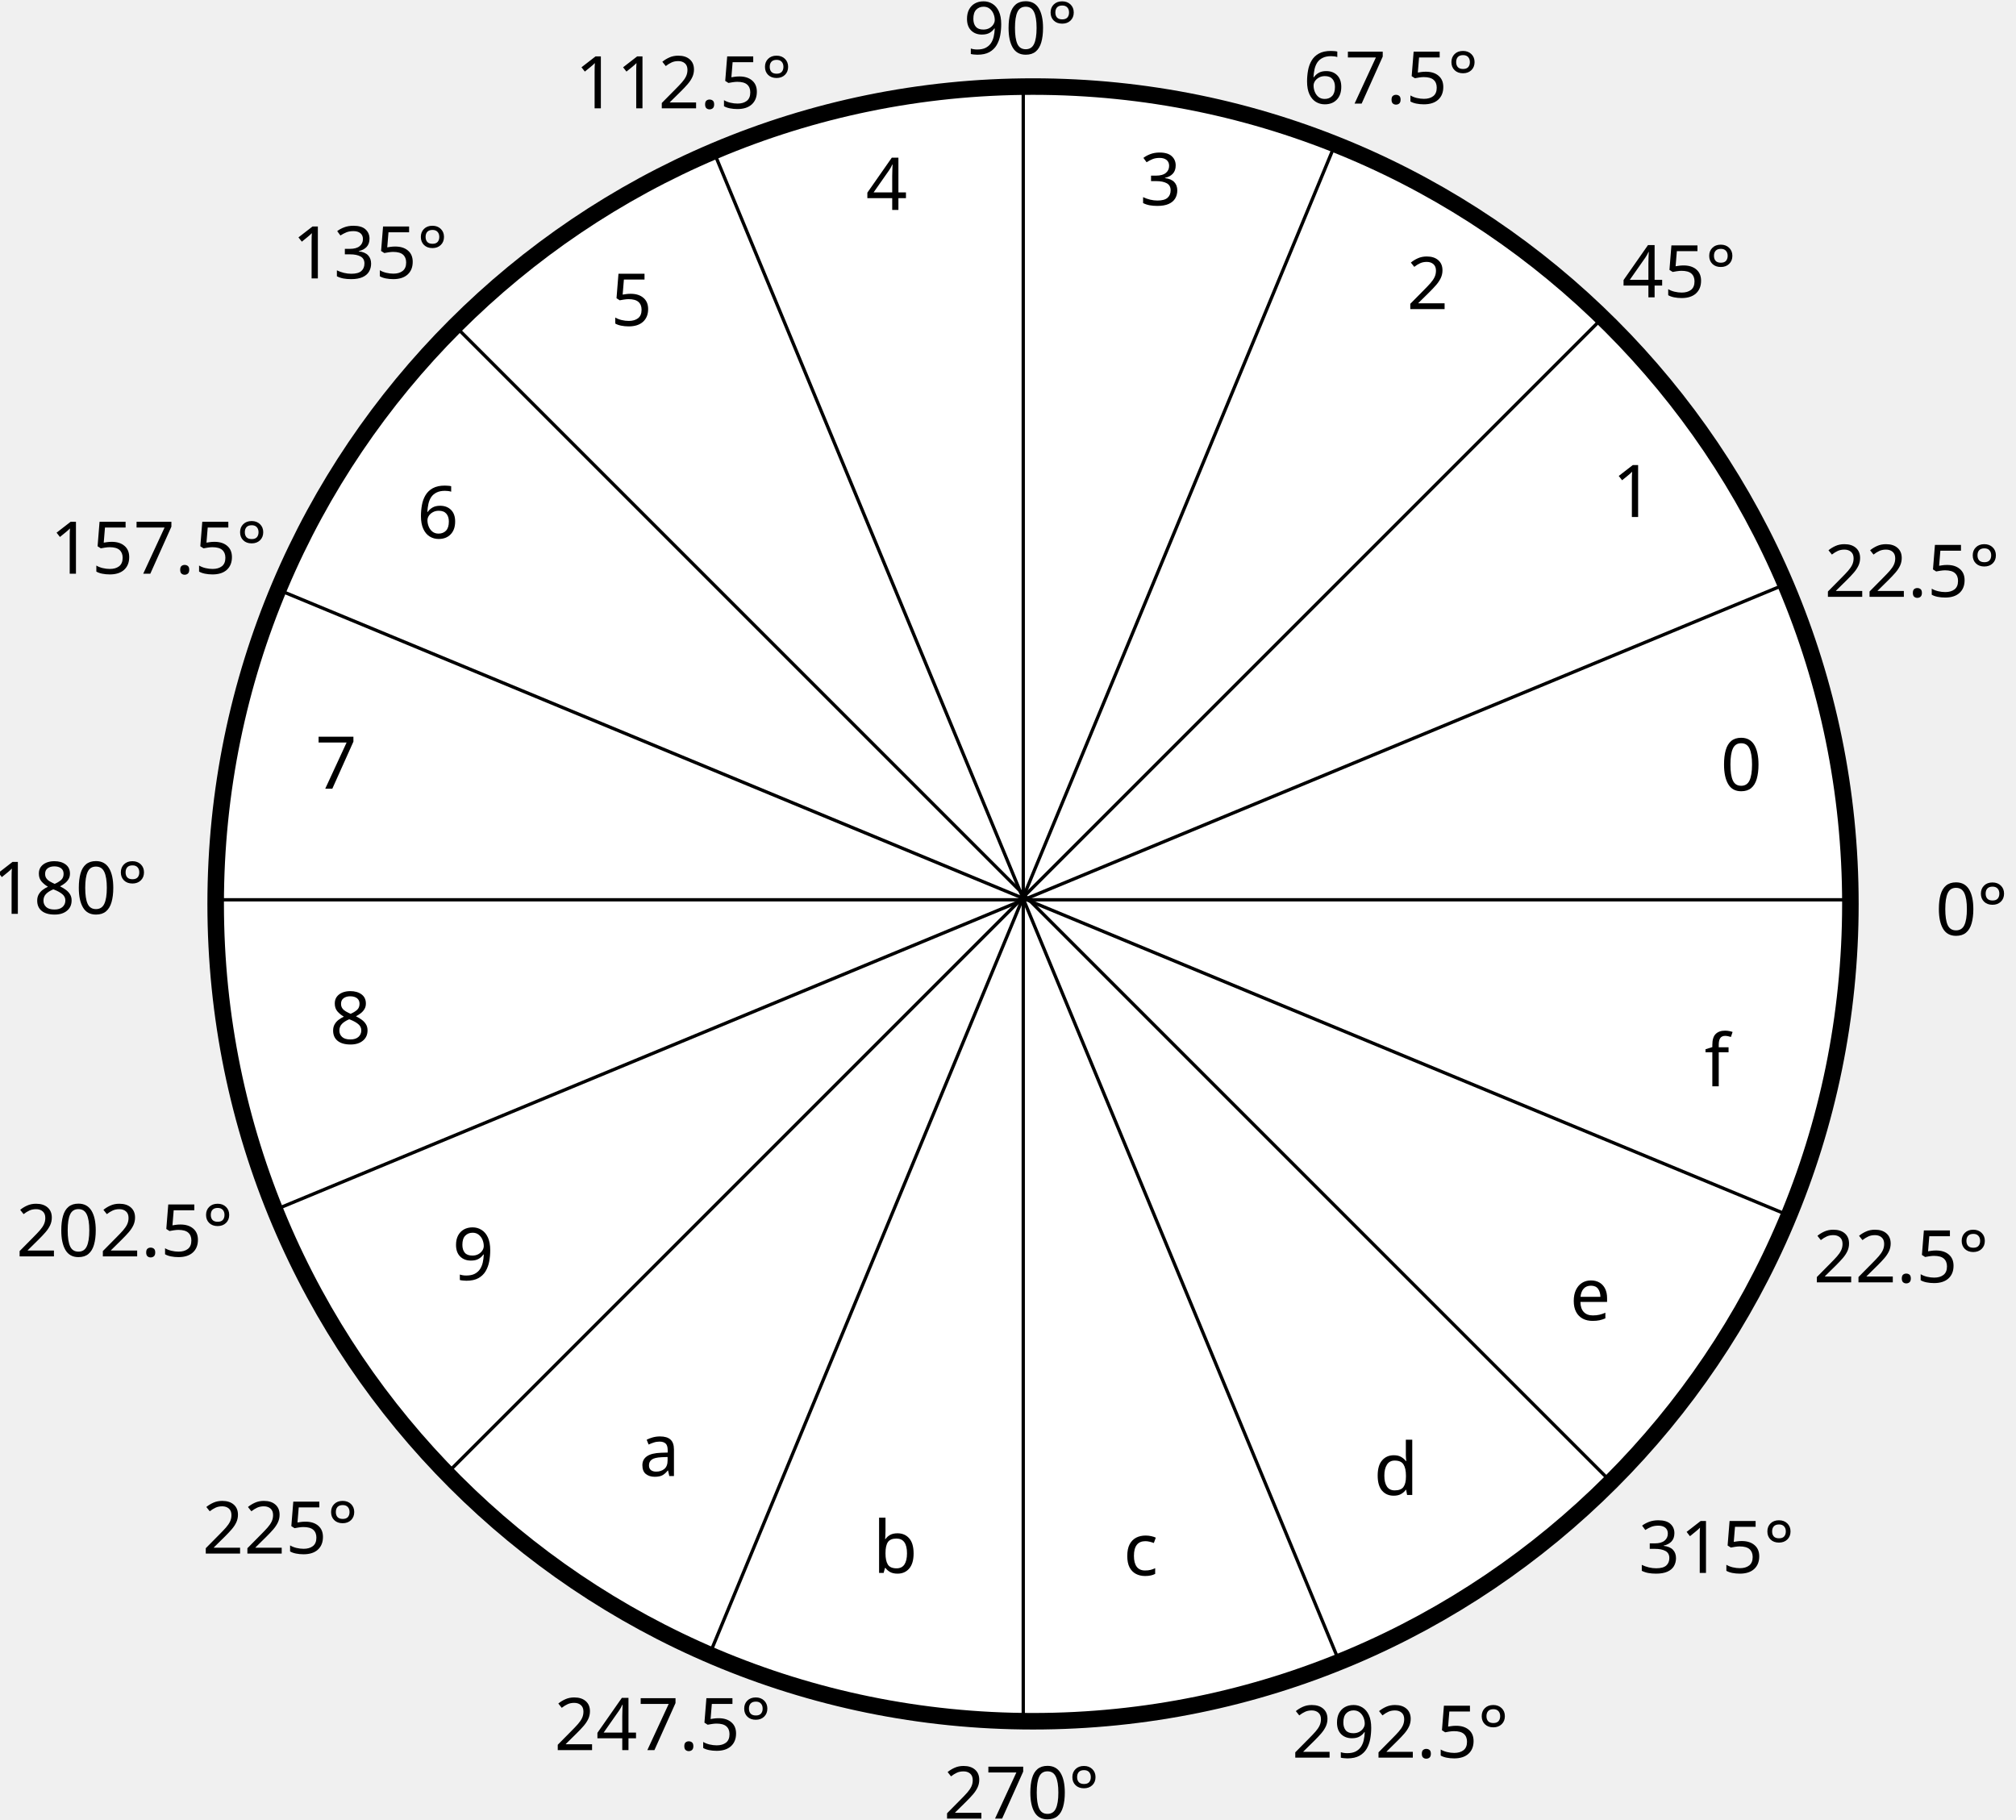
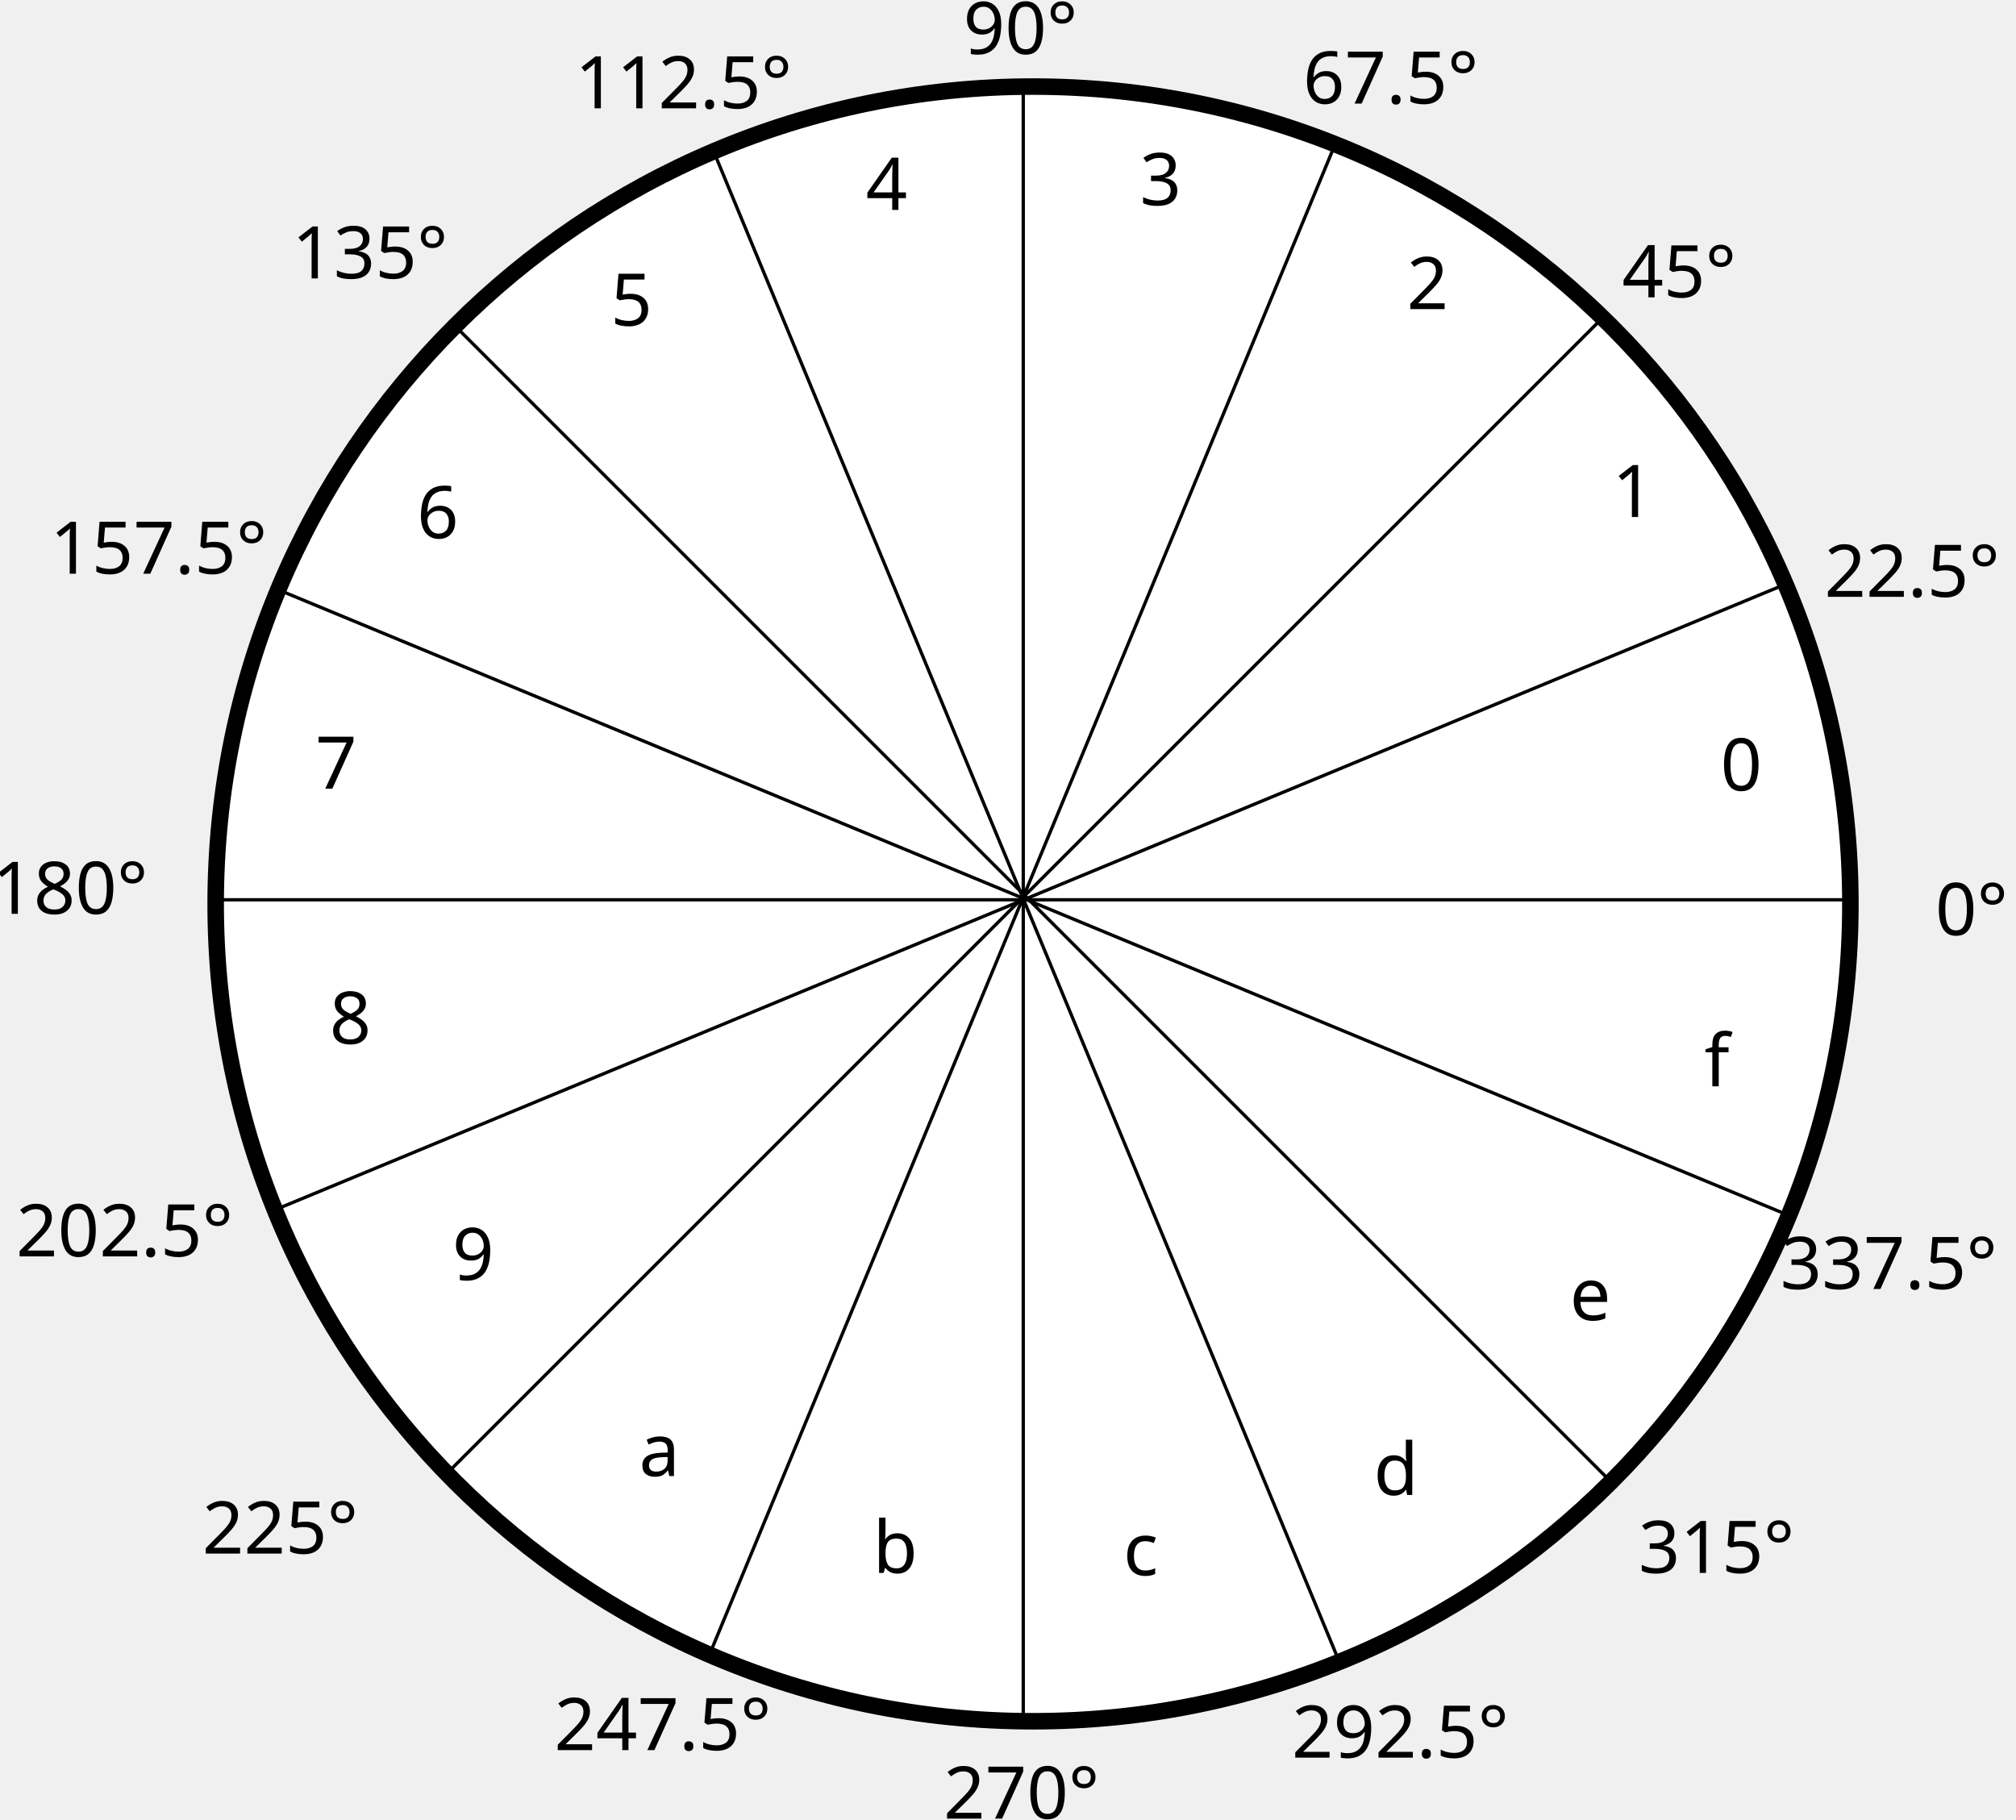
<svg xmlns="http://www.w3.org/2000/svg" width="172.035mm" height="155.282mm" viewBox="0 0 609.573 550.211" id="svg2" version="1.1">
  <defs id="defs4" />
  <g id="layer1" transform="translate(-21.93073,-109.0424)">
-     <circle style="fill:#ffffff;stroke:#000000;stroke-width:5;stroke-miterlimit:4;stroke-dasharray:none" id="path4138" cx="334.286" cy="382.362" r="247.143" />
+     <circle style="fill:#ffffff;stroke:#000000;stroke-width:5;stroke-miterlimit:4;stroke-dasharray:none" id="path4138" cx="334.286" cy="382.362" r="247.143" d="m 581.429,382.362 c 0,136.493 -110.65,247.143 -247.143,247.143 -136.493,0 -247.143,-110.65 -247.143,-247.143 0,-136.493 110.65,-247.143 247.143,-247.143 136.493,0 247.143,110.65 247.143,247.143 z" />
    <path style="fill:none;fill-rule:evenodd;stroke:#000000;stroke-width:1px;stroke-linecap:butt;stroke-linejoin:miter;stroke-opacity:1" d="m 581.343,381.116 -495.985,0" id="path4140" />
    <path style="fill:none;fill-rule:evenodd;stroke:#000000;stroke-width:1px;stroke-linecap:butt;stroke-linejoin:miter;stroke-opacity:1" d="m 331.33,630.624 0,-495.985" id="path4140-7" />
    <path style="fill:none;fill-rule:evenodd;stroke:#000000;stroke-width:1px;stroke-linecap:butt;stroke-linejoin:miter;stroke-opacity:1" d="M 427.76,613.62 237.955,155.39" id="path4140-7-6" />
    <path style="fill:none;fill-rule:evenodd;stroke:#000000;stroke-width:1px;stroke-linecap:butt;stroke-linejoin:miter;stroke-opacity:1" d="m 236.169,610.049 189.805,-458.23" id="path4140-7-6-3" />
    <path style="fill:none;fill-rule:evenodd;stroke:#000000;stroke-width:1px;stroke-linecap:butt;stroke-linejoin:miter;stroke-opacity:1" d="M 103.197,475.648 561.427,285.842" id="path4140-7-6-2" />
    <path style="fill:none;fill-rule:evenodd;stroke:#000000;stroke-width:1px;stroke-linecap:butt;stroke-linejoin:miter;stroke-opacity:1" d="m 105.957,287.322 458.23,189.805" id="path4140-7-6-3-8" />
    <path style="fill:none;fill-rule:evenodd;stroke:#000000;stroke-width:1px;stroke-linecap:butt;stroke-linejoin:miter;stroke-opacity:1" d="M 156.786,554.862 507.5,204.148" id="path4140-7-0" />
    <path style="fill:none;fill-rule:evenodd;stroke:#000000;stroke-width:1px;stroke-linecap:butt;stroke-linejoin:miter;stroke-opacity:1" d="M 508.929,557.005 158.214,206.291" id="path4140-7-0-2" />
    <text xml:space="preserve" style="font-style:normal;font-weight:normal;font-size:22px;line-height:125%;font-family:Sans;letter-spacing:0px;word-spacing:0px;fill:#000000;fill-opacity:1;stroke:none;stroke-width:1px;stroke-linecap:butt;stroke-linejoin:miter;stroke-opacity:1" x="542.143" y="348.076" id="text4262">
      <tspan id="tspan4264" x="542.143" y="348.076">0</tspan>
    </text>
    <text xml:space="preserve" style="font-style:normal;font-weight:normal;font-size:22px;line-height:125%;font-family:Sans;letter-spacing:0px;word-spacing:0px;fill:#000000;fill-opacity:1;stroke:none;stroke-width:1px;stroke-linecap:butt;stroke-linejoin:miter;stroke-opacity:1" x="447.293" y="202.513" id="text4262-1">
      <tspan id="tspan4264-3" x="447.293" y="202.513">2</tspan>
    </text>
    <text xml:space="preserve" style="font-style:normal;font-weight:normal;font-size:22px;line-height:125%;font-family:Sans;letter-spacing:0px;word-spacing:0px;fill:#000000;fill-opacity:1;stroke:none;stroke-width:1px;stroke-linecap:butt;stroke-linejoin:miter;stroke-opacity:1" x="509.435" y="265.371" id="text4262-2">
      <tspan id="tspan4264-8" x="509.435" y="265.371">1</tspan>
    </text>
    <text xml:space="preserve" style="font-style:normal;font-weight:normal;font-size:22px;line-height:125%;font-family:Sans;letter-spacing:0px;word-spacing:0px;fill:#000000;fill-opacity:1;stroke:none;stroke-width:1px;stroke-linecap:butt;stroke-linejoin:miter;stroke-opacity:1" x="366.578" y="171.085" id="text4262-7">
      <tspan id="tspan4264-2" x="366.578" y="171.085">3</tspan>
    </text>
    <text xml:space="preserve" style="font-style:normal;font-weight:normal;font-size:22px;line-height:125%;font-family:Sans;letter-spacing:0px;word-spacing:0px;fill:#000000;fill-opacity:1;stroke:none;stroke-width:1px;stroke-linecap:butt;stroke-linejoin:miter;stroke-opacity:1" x="283.721" y="172.513" id="text4262-18">
      <tspan id="tspan4264-0" x="283.721" y="172.513">4</tspan>
    </text>
    <text xml:space="preserve" style="font-style:normal;font-weight:normal;font-size:22px;line-height:125%;font-family:Sans;letter-spacing:0px;word-spacing:0px;fill:#000000;fill-opacity:1;stroke:none;stroke-width:1px;stroke-linecap:butt;stroke-linejoin:miter;stroke-opacity:1" x="206.578" y="207.513" id="text4262-5">
      <tspan id="tspan4264-4" x="206.578" y="207.513">5</tspan>
    </text>
    <text xml:space="preserve" style="font-style:normal;font-weight:normal;font-size:22px;line-height:125%;font-family:Sans;letter-spacing:0px;word-spacing:0px;fill:#000000;fill-opacity:1;stroke:none;stroke-width:1px;stroke-linecap:butt;stroke-linejoin:miter;stroke-opacity:1" x="148.007" y="271.799" id="text4262-4">
      <tspan id="tspan4264-33" x="148.007" y="271.799">6</tspan>
    </text>
    <text xml:space="preserve" style="font-style:normal;font-weight:normal;font-size:22px;line-height:125%;font-family:Sans;letter-spacing:0px;word-spacing:0px;fill:#000000;fill-opacity:1;stroke:none;stroke-width:1px;stroke-linecap:butt;stroke-linejoin:miter;stroke-opacity:1" x="117.293" y="347.513" id="text4262-4-9">
      <tspan id="tspan4264-33-9" x="117.293" y="347.513">7</tspan>
    </text>
    <text xml:space="preserve" style="font-style:normal;font-weight:normal;font-size:22px;line-height:125%;font-family:Sans;letter-spacing:0px;word-spacing:0px;fill:#000000;fill-opacity:1;stroke:none;stroke-width:1px;stroke-linecap:butt;stroke-linejoin:miter;stroke-opacity:1" x="121.578" y="424.656" id="text4262-4-3">
      <tspan id="tspan4264-33-4" x="121.578" y="424.656">8</tspan>
    </text>
    <text xml:space="preserve" style="font-style:normal;font-weight:normal;font-size:22px;line-height:125%;font-family:Sans;letter-spacing:0px;word-spacing:0px;fill:#000000;fill-opacity:1;stroke:none;stroke-width:1px;stroke-linecap:butt;stroke-linejoin:miter;stroke-opacity:1" x="158.721" y="496.085" id="text4262-4-92">
      <tspan id="tspan4264-33-2" x="158.721" y="496.085">9</tspan>
    </text>
    <text xml:space="preserve" style="font-style:normal;font-weight:normal;font-size:22px;line-height:125%;font-family:Sans;letter-spacing:0px;word-spacing:0px;fill:#000000;fill-opacity:1;stroke:none;stroke-width:1px;stroke-linecap:butt;stroke-linejoin:miter;stroke-opacity:1" x="215.15" y="555.371" id="text4262-4-1">
      <tspan id="tspan4264-33-44" x="215.15" y="555.371">a</tspan>
    </text>
    <text xml:space="preserve" style="font-style:normal;font-weight:normal;font-size:22px;line-height:125%;font-family:Sans;letter-spacing:0px;word-spacing:0px;fill:#000000;fill-opacity:1;stroke:none;stroke-width:1px;stroke-linecap:butt;stroke-linejoin:miter;stroke-opacity:1" x="285.864" y="584.656" id="text4262-4-90">
      <tspan id="tspan4264-33-7" x="285.864" y="584.656">b</tspan>
    </text>
    <text xml:space="preserve" style="font-style:normal;font-weight:normal;font-size:22px;line-height:125%;font-family:Sans;letter-spacing:0px;word-spacing:0px;fill:#000000;fill-opacity:1;stroke:none;stroke-width:1px;stroke-linecap:butt;stroke-linejoin:miter;stroke-opacity:1" x="361.578" y="585.371" id="text4262-4-39">
      <tspan id="tspan4264-33-75" x="361.578" y="585.371">c</tspan>
    </text>
    <text xml:space="preserve" style="font-style:normal;font-weight:normal;font-size:22px;line-height:125%;font-family:Sans;letter-spacing:0px;word-spacing:0px;fill:#000000;fill-opacity:1;stroke:none;stroke-width:1px;stroke-linecap:butt;stroke-linejoin:miter;stroke-opacity:1" x="437.293" y="561.085" id="text4262-4-0">
      <tspan id="tspan4264-33-3" x="437.293" y="561.085">d</tspan>
    </text>
    <text xml:space="preserve" style="font-style:normal;font-weight:normal;font-size:22px;line-height:125%;font-family:Sans;letter-spacing:0px;word-spacing:0px;fill:#000000;fill-opacity:1;stroke:none;stroke-width:1px;stroke-linecap:butt;stroke-linejoin:miter;stroke-opacity:1" x="496.578" y="508.228" id="text4262-4-08">
      <tspan id="tspan4264-33-22" x="496.578" y="508.228">e</tspan>
    </text>
    <text xml:space="preserve" style="font-style:normal;font-weight:normal;font-size:22px;line-height:125%;font-family:Sans;letter-spacing:0px;word-spacing:0px;fill:#000000;fill-opacity:1;stroke:none;stroke-width:1px;stroke-linecap:butt;stroke-linejoin:miter;stroke-opacity:1" x="537.293" y="437.513" id="text4262-4-10">
      <tspan id="tspan4264-33-48" x="537.293" y="437.513">f</tspan>
    </text>
    <text xml:space="preserve" style="font-style:normal;font-weight:normal;font-size:22px;line-height:125%;font-family:Sans;letter-spacing:0px;word-spacing:0px;fill:#000000;fill-opacity:1;stroke:none;stroke-width:1px;stroke-linecap:butt;stroke-linejoin:miter;stroke-opacity:1" x="228.571" y="546.648" id="text4406">
      <tspan id="tspan4408" x="228.571" y="546.648" />
    </text>
    <text xml:space="preserve" style="font-style:normal;font-weight:normal;font-size:22px;line-height:125%;font-family:Sans;letter-spacing:0px;word-spacing:0px;fill:#000000;fill-opacity:1;stroke:none;stroke-width:1px;stroke-linecap:butt;stroke-linejoin:miter;stroke-opacity:1" x="573.571" y="289.505" id="text4410">
      <tspan id="tspan4412" x="573.571" y="289.505">22.5°</tspan>
    </text>
    <text xml:space="preserve" style="font-style:normal;font-weight:normal;font-size:22px;line-height:125%;font-family:Sans;letter-spacing:0px;word-spacing:0px;fill:#000000;fill-opacity:1;stroke:none;stroke-width:1px;stroke-linecap:butt;stroke-linejoin:miter;stroke-opacity:1" x="607.104" y="391.799" id="text4410-6">
      <tspan id="tspan4412-1" x="607.104" y="391.799">0°</tspan>
    </text>
    <text xml:space="preserve" style="font-style:normal;font-weight:normal;font-size:22px;line-height:125%;font-family:Sans;letter-spacing:0px;word-spacing:0px;fill:#000000;fill-opacity:1;stroke:none;stroke-width:1px;stroke-linecap:butt;stroke-linejoin:miter;stroke-opacity:1" x="512.371" y="198.942" id="text4410-4">
      <tspan id="tspan4412-12" x="512.371" y="198.942">45°</tspan>
    </text>
    <text xml:space="preserve" style="font-style:normal;font-weight:normal;font-size:22px;line-height:125%;font-family:Sans;letter-spacing:0px;word-spacing:0px;fill:#000000;fill-opacity:1;stroke:none;stroke-width:1px;stroke-linecap:butt;stroke-linejoin:miter;stroke-opacity:1" x="415.942" y="140.37" id="text4410-4-6">
      <tspan id="tspan4412-12-4" x="415.942" y="140.37">67.5°</tspan>
    </text>
    <text xml:space="preserve" style="font-style:normal;font-weight:normal;font-size:22px;line-height:125%;font-family:Sans;letter-spacing:0px;word-spacing:0px;fill:#000000;fill-opacity:1;stroke:none;stroke-width:1px;stroke-linecap:butt;stroke-linejoin:miter;stroke-opacity:1" x="313.228" y="125.371" id="text4410-4-9">
      <tspan id="tspan4412-12-1" x="313.228" y="125.371">90°</tspan>
    </text>
    <text xml:space="preserve" style="font-style:normal;font-weight:normal;font-size:22px;line-height:125%;font-family:Sans;letter-spacing:0px;word-spacing:0px;fill:#000000;fill-opacity:1;stroke:none;stroke-width:1px;stroke-linecap:butt;stroke-linejoin:miter;stroke-opacity:1" x="195.799" y="141.799" id="text4410-4-9-7">
      <tspan id="tspan4412-12-1-3" x="195.799" y="141.799">112.5°</tspan>
    </text>
    <text xml:space="preserve" style="font-style:normal;font-weight:normal;font-size:22px;line-height:125%;font-family:Sans;letter-spacing:0px;word-spacing:0px;fill:#000000;fill-opacity:1;stroke:none;stroke-width:1px;stroke-linecap:butt;stroke-linejoin:miter;stroke-opacity:1" x="110.228" y="193.228" id="text4410-4-9-7-5">
      <tspan id="tspan4412-12-1-3-8" x="110.228" y="193.228">135°</tspan>
    </text>
    <text xml:space="preserve" style="font-style:normal;font-weight:normal;font-size:22px;line-height:125%;font-family:Sans;letter-spacing:0px;word-spacing:0px;fill:#000000;fill-opacity:1;stroke:none;stroke-width:1px;stroke-linecap:butt;stroke-linejoin:miter;stroke-opacity:1" x="37.085" y="282.513" id="text4410-4-9-7-5-4">
      <tspan id="tspan4412-12-1-3-8-4" x="37.085" y="282.513">157.5°</tspan>
    </text>
    <text xml:space="preserve" style="font-style:normal;font-weight:normal;font-size:22px;line-height:125%;font-family:Sans;letter-spacing:0px;word-spacing:0px;fill:#000000;fill-opacity:1;stroke:none;stroke-width:1px;stroke-linecap:butt;stroke-linejoin:miter;stroke-opacity:1" x="19.514" y="385.371" id="text4410-4-9-7-5-4-2">
      <tspan id="tspan4412-12-1-3-8-4-5" x="19.514" y="385.371">180°</tspan>
    </text>
    <text xml:space="preserve" style="font-style:normal;font-weight:normal;font-size:22px;line-height:125%;font-family:Sans;letter-spacing:0px;word-spacing:0px;fill:#000000;fill-opacity:1;stroke:none;stroke-width:1px;stroke-linecap:butt;stroke-linejoin:miter;stroke-opacity:1" x="26.799" y="488.942" id="text4410-4-9-7-5-4-2-2">
      <tspan id="tspan4412-12-1-3-8-4-5-9" x="26.799" y="488.942">202.5°</tspan>
    </text>
    <text xml:space="preserve" style="font-style:normal;font-weight:normal;font-size:22px;line-height:125%;font-family:Sans;letter-spacing:0px;word-spacing:0px;fill:#000000;fill-opacity:1;stroke:none;stroke-width:1px;stroke-linecap:butt;stroke-linejoin:miter;stroke-opacity:1" x="83.085" y="578.799" id="text4410-4-9-7-5-4-2-2-5">
      <tspan id="tspan4412-12-1-3-8-4-5-9-7" x="83.085" y="578.799">225°</tspan>
    </text>
    <text xml:space="preserve" style="font-style:normal;font-weight:normal;font-size:22px;line-height:125%;font-family:Sans;letter-spacing:0px;word-spacing:0px;fill:#000000;fill-opacity:1;stroke:none;stroke-width:1px;stroke-linecap:butt;stroke-linejoin:miter;stroke-opacity:1" x="189.514" y="638.228" id="text4410-4-9-7-5-4-2-2-5-9">
      <tspan id="tspan4412-12-1-3-8-4-5-9-7-5" x="189.514" y="638.228">247.5°</tspan>
    </text>
    <text xml:space="preserve" style="font-style:normal;font-weight:normal;font-size:22px;line-height:125%;font-family:Sans;letter-spacing:0px;word-spacing:0px;fill:#000000;fill-opacity:1;stroke:none;stroke-width:1px;stroke-linecap:butt;stroke-linejoin:miter;stroke-opacity:1" x="307.228" y="658.942" id="text4410-4-9-7-5-4-2-2-5-9-9">
      <tspan id="tspan4412-12-1-3-8-4-5-9-7-5-3" x="307.228" y="658.942">270°</tspan>
    </text>
    <text xml:space="preserve" style="font-style:normal;font-weight:normal;font-size:22px;line-height:125%;font-family:Sans;letter-spacing:0px;word-spacing:0px;fill:#000000;fill-opacity:1;stroke:none;stroke-width:1px;stroke-linecap:butt;stroke-linejoin:miter;stroke-opacity:1" x="412.514" y="640.513" id="text4410-4-9-7-5-4-2-2-5-9-9-9">
      <tspan id="tspan4412-12-1-3-8-4-5-9-7-5-3-1" x="412.514" y="640.513">292.5°</tspan>
    </text>
-     <text xml:space="preserve" style="font-style:normal;font-weight:normal;font-size:22px;line-height:125%;font-family:Sans;letter-spacing:0px;word-spacing:0px;fill:#000000;fill-opacity:1;stroke:none;stroke-width:1px;stroke-linecap:butt;stroke-linejoin:miter;stroke-opacity:1" x="570.228" y="496.799" id="text4410-4-9-7-5-4-2-2-5-9-9-9-8">
-       <tspan id="tspan4412-12-1-3-8-4-5-9-7-5-3-1-7" x="570.228" y="496.799">22.5°</tspan>
+     <text xml:space="preserve" style="font-size:22px;font-style:normal;font-weight:normal;line-height:125%;letter-spacing:0px;word-spacing:0px;fill:#000000;fill-opacity:1;stroke:none;font-family:Sans" x="560.228" y="498.799" id="text4410-4-9-7-5-4-2-2-5-9-9-9-8">
+       <tspan id="tspan4412-12-1-3-8-4-5-9-7-5-3-1-7" x="560.228" y="498.799">337.5°</tspan>
    </text>
    <text xml:space="preserve" style="font-style:normal;font-weight:normal;font-size:22px;line-height:125%;font-family:Sans;letter-spacing:0px;word-spacing:0px;fill:#000000;fill-opacity:1;stroke:none;stroke-width:1px;stroke-linecap:butt;stroke-linejoin:miter;stroke-opacity:1" x="517.371" y="584.656" id="text4410-4-9-7-5-4-2-2-5-9-9-9-8-8">
      <tspan id="tspan4412-12-1-3-8-4-5-9-7-5-3-1-7-1" x="517.371" y="584.656">315°</tspan>
    </text>
  </g>
</svg>
